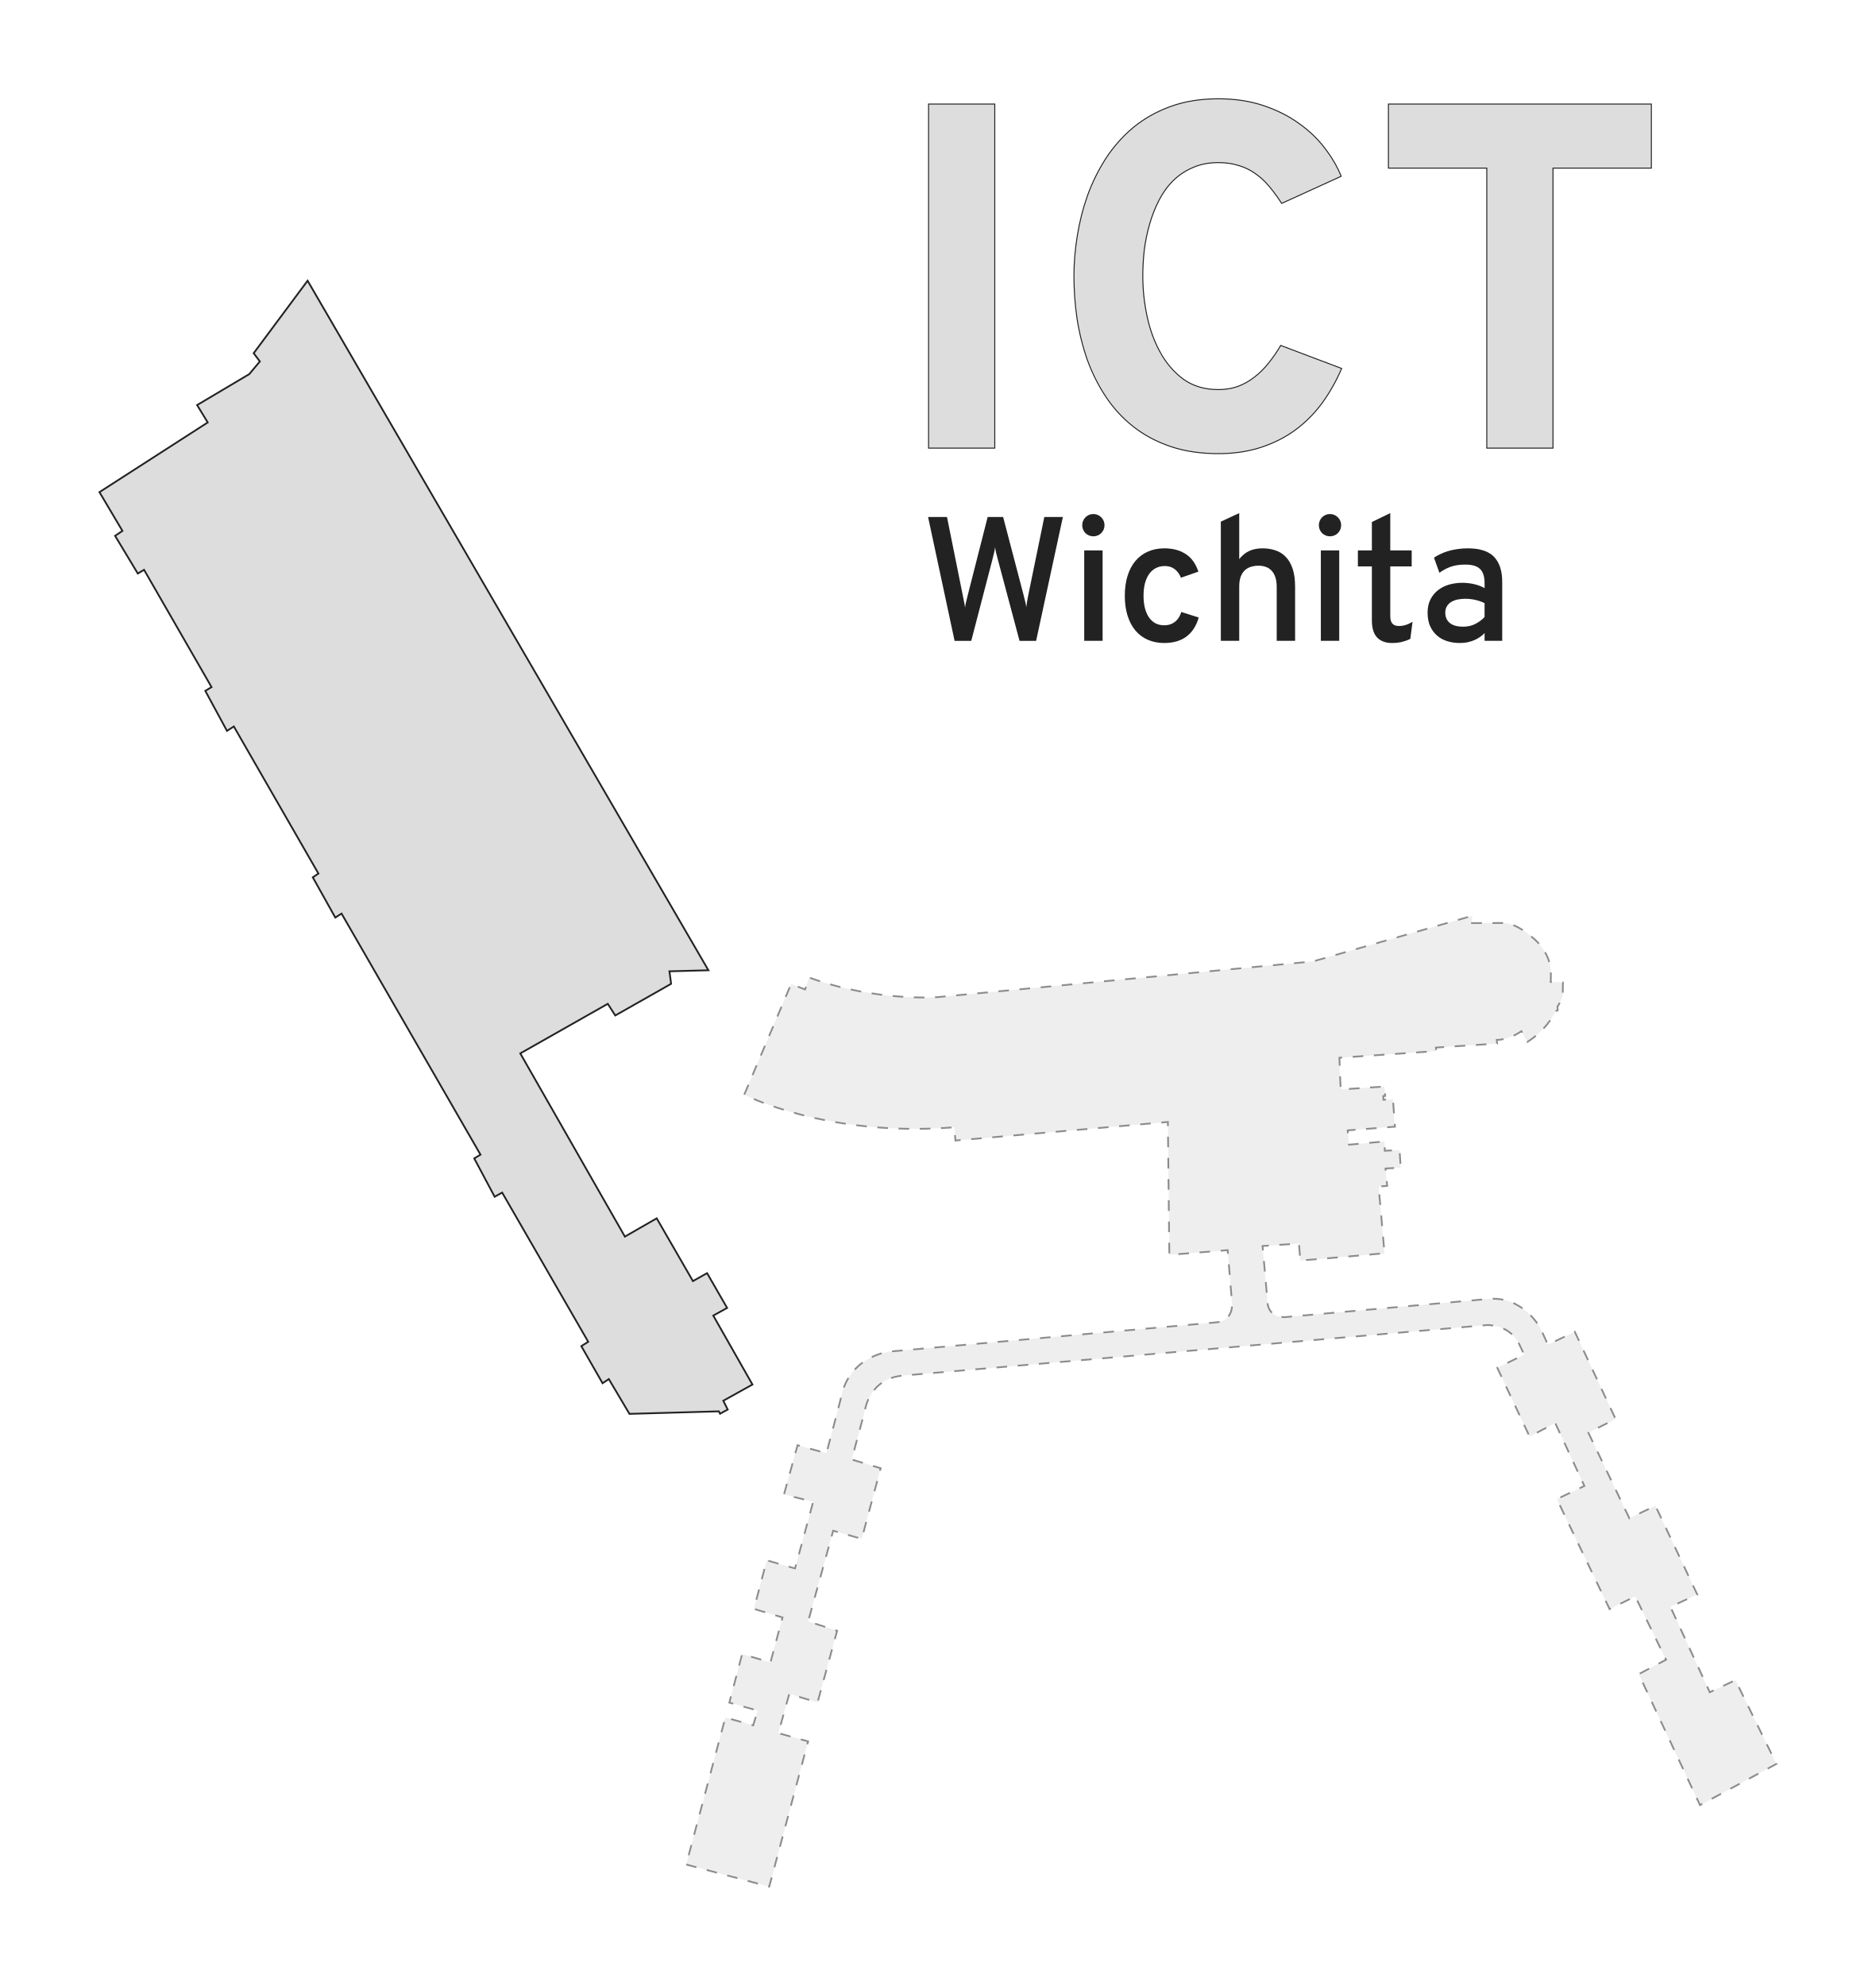
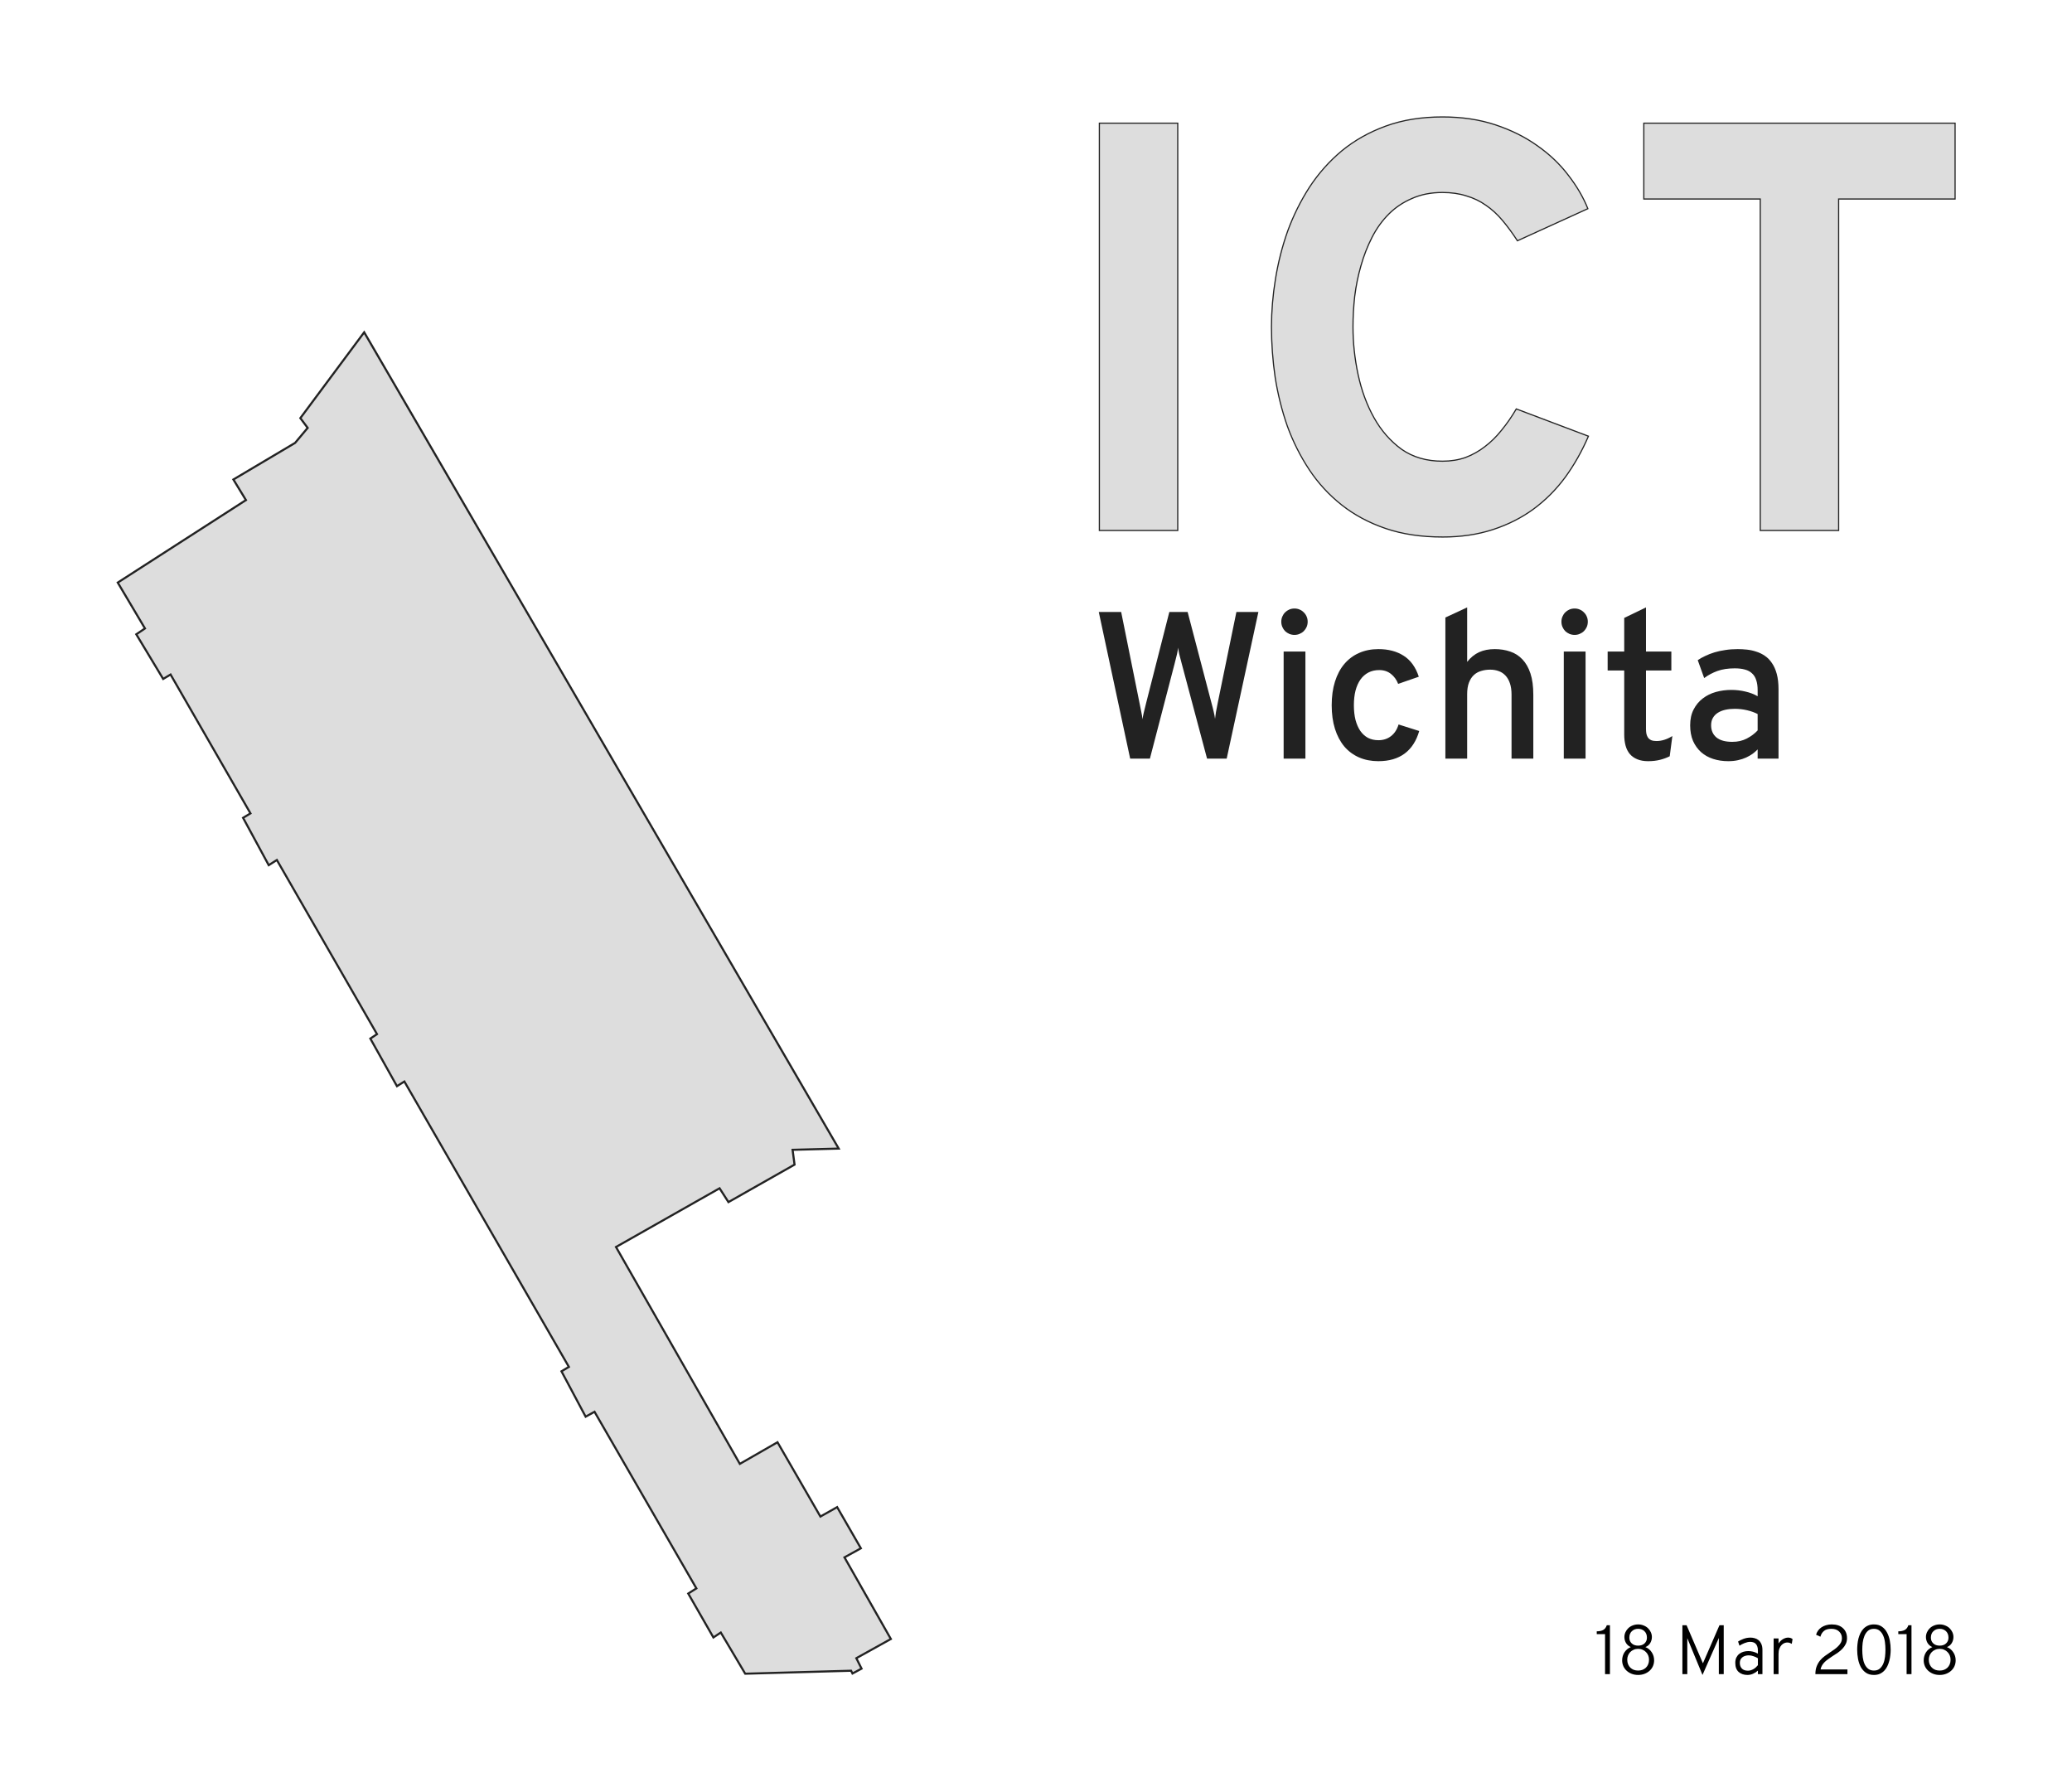
- <svg xmlns="http://www.w3.org/2000/svg" width="477.281" height="505.201" viewBox="0 0 477.281 505.201" id="svg2" version="1.1">
+ <svg xmlns="http://www.w3.org/2000/svg" width="445.281" height="384.927" viewBox="0 0 445.281 384.927" id="svg2" version="1.1">
  <defs id="defs4" />
-   <g id="layer2" transform="translate(-941.4027,-824.4689)" style="display:inline" />
  <g id="layer3" transform="translate(-532.2599,-704.6781)">
-     <g id="g4169" transform="matrix(0.29983,0,0,0.29983,539.7615,686.3617)">
-       <path id="path4148" d="m 966.393,1762.791 70.5,18.75 33,-123.25 -25.25,-7 9.25,-33.25 23.996,7.222 16.617,-60.811 -24.572,-7.955 21.213,-76.898 24.218,6.894 16.087,-59.927 -24.572,-7.425 11.137,-41.366 c 0,0 3.535,-27.931 33.234,-29.875 l 494.444,-42.78 c 0,0 18.031,-1.237 27.047,15.026 l 4.773,10.076 -22.804,11.137 27.4,58.336 21.744,-11.49 24.749,53.386 -23.334,11.137 44.724,93.338 21.744,-10.783 26.163,53.74 -23.158,12.198 51.972,111.192 64.877,-35.002 -34.825,-71.064 -21.744,10.253 -33.411,-72.478 22.804,-10.43 -35.532,-75.307 -22.097,10.607 -34.825,-72.655 23.158,-11.491 -34.648,-74.069 -22.804,10.96 -6.187,-13.612 c 0,0 -14.142,-27.4 -43.487,-25.279 l -172.18,15.38 c 0,0 -14.672,2.121 -16.175,-12.374 0.13,-1.936 -4.12,-47.811 -4.12,-47.811 l 30.875,-2.125 1.125,14.375 c 6.75,-0.25 71.5,-6.125 71.5,-6.125 l -5,-56.625 7.25,-0.5 -1.375,-14.75 12.875,-0.75 -1,-14.875 -12.5,0.5 -0.25,-7.875 -30.125,2.75 -1.125,-12.125 40.125,-3.125 -1.75,-23.375 -8,0.5 -0.217,-3.073 1.679,-0.177 -0.707,-7.955 -36.858,2.475 c -0.523,-0.895 -1.273,-26.895 -1.273,-26.895 l 82.125,-5.625 -0.25,-3 51.875,-3.375 -0.25,-3.125 c 0,0 9.625,0.375 20.875,-7.375 l 5,9.125 c 0,0 16,-9.25 24,-26.125 l 1.875,-0.75 -0.25,-3 c 0,0 3.5,-5.375 4.5,-9.875 l 0.125,-10.75 -10.375,-0.5 c 0.25,-1.375 0.125,-9.669 0.125,-9.669 0,0 -0.177,-16.263 -16.971,-29.168 0,0 -11.667,-10.43 -22.274,-11.137 l -27.631,0.099 0,-6.125 -134.875,38.625 -318,30.25 c 0,0 -51.946,4.326 -109.575,-16.534 l -3.535,10.076 -11.844,-4.596 -39.775,93.868 c 0,0 70.229,36.435 178.229,27.685 l 1,11.25 180.25,-15.75 1.25,112.75 49.5,-4 3.75,45.5 c 0,0 1.125,14.625 -13.375,15.75 l -276.875,24.75 c 0,0 -32,3 -40.75,35.25 0.25,0.75 -13.25,51 -13.25,51 l -24.5,-6.75 -11.5,41.75 24.75,6.25 -15.375,56.5 -24,-6.875 -10.875,41.25 24.25,7.25 -10.25,38.125 -24,-7.125 -10.875,41.25 24,6.75 -3.75,12.5 -23.625,-6.625 z" style="display:inline;fill:#dddddd;fill-opacity:0.498;fill-rule:evenodd;stroke:#222222;stroke-width:1.5;stroke-linecap:butt;stroke-linejoin:miter;stroke-miterlimit:4;stroke-dasharray:9, 9;stroke-dashoffset:0;stroke-opacity:0.498" transform="translate(-409.1429,-119.7908)" />
-       <path id="path4157" d="M 509.117,1260.637 585,1258.5 l 1,2 6.5,-3.5 -3.75,-7.5 24.75,-13.75 -33.25,-58.5 11.75,-6.5 -17,-29.5 -12,6.75 -30.75,-53.25 -27,15.5 -88.764,-155.437 74.246,-42.073 6.364,9.899 47.376,-26.87 -1.414,-10.607 33.057,-0.884 L 236,299.25 l -45.75,61.5 5.25,7 -9,10.75 -44.25,26.25 9,14.75 -91.875,59.125 19.5,32.875 -6.22,4.2 19.269,31.997 5.303,-3.182 57.276,99.525 -5.303,3.182 18.385,33.941 5.834,-3.712 71.771,124.804 -4.773,3.182 19.092,34.118 5.303,-3.359 117.91,204.531 -5.303,3.182 17.324,32.527 6.364,-3.536 73.009,126.572 -5.834,3.712 18.031,31.466 5.303,-3.535 z" style="fill:#dddddd;fill-opacity:1;fill-rule:evenodd;stroke:#222222;stroke-width:1.5;stroke-linecap:butt;stroke-linejoin:miter;stroke-miterlimit:4;stroke-dasharray:none;stroke-opacity:1" />
-     </g>
+     <path style="fill:#dddddd;fill-opacity:1;fill-rule:evenodd;stroke:#222222;stroke-width:0.45;stroke-linecap:butt;stroke-linejoin:miter;stroke-miterlimit:4;stroke-dasharray:none;stroke-opacity:1" d="m 692.41,1064.338 22.752,-0.641 0.3,0.6 1.949,-1.049 -1.124,-2.249 7.421,-4.123 -9.969,-17.54 3.523,-1.949 -5.097,-8.845 -3.598,2.024 -9.22,-15.966 -8.095,4.647 -26.614,-46.605 22.261,-12.615 1.908,2.968 14.205,-8.056 -0.424,-3.18 9.912,-0.265 -101.977,-175.409 -13.717,18.44 1.574,2.099 -2.698,3.223 -13.267,7.871 2.698,4.422 -27.547,17.727 5.847,9.857 -1.865,1.259 5.777,9.594 1.59,-0.954 17.173,29.841 -1.59,0.954 5.512,10.177 1.749,-1.113 21.519,37.42 -1.431,0.954 5.724,10.23 1.59,-1.007 35.353,61.324 -1.59,0.954 5.194,9.753 1.908,-1.06 21.89,37.95 -1.749,1.113 5.406,9.434 1.59,-1.06 z" id="path4157" />
  </g>
  <g id="layer4" transform="translate(-498.5609,-431.3347)">
    <text xml:space="preserve" style="font-style:normal;font-variant:normal;font-weight:bold;font-stretch:normal;font-size:125px;line-height:110%;font-family:Overpass;-inkscape-font-specification:'Overpass Bold';text-align:center;letter-spacing:0px;word-spacing:0px;writing-mode:lr-tb;text-anchor:middle;fill:#000000;fill-opacity:1;stroke:none;stroke-width:1px;stroke-linecap:butt;stroke-linejoin:miter;stroke-opacity:1" x="956" y="182.018" id="text4160">
      <tspan id="tspan4162" x="956" y="182.018" />
    </text>
    <text xml:space="preserve" style="font-style:normal;font-variant:normal;font-weight:normal;font-stretch:normal;font-size:125px;line-height:110%;font-family:Overpass;-inkscape-font-specification:'Overpass, Normal';text-align:center;letter-spacing:0px;word-spacing:0px;writing-mode:lr-tb;text-anchor:middle;fill:#000000;fill-opacity:1;stroke:none;stroke-width:1px;stroke-linecap:butt;stroke-linejoin:miter;stroke-opacity:1" x="960" y="248.018" id="text4164">
      <tspan id="tspan4166" x="960" y="248.018" />
    </text>
    <g style="font-style:normal;font-variant:normal;font-weight:bold;font-stretch:normal;font-size:125px;line-height:110%;font-family:Overpass;-inkscape-font-specification:'Overpass, Bold';text-align:center;letter-spacing:0px;word-spacing:0px;writing-mode:lr-tb;text-anchor:middle;fill:#dddddd;fill-opacity:1;stroke:#222222;stroke-width:0.25;stroke-linecap:butt;stroke-linejoin:miter;stroke-miterlimit:4;stroke-dasharray:none;stroke-opacity:1" id="text4173">
-       <path d="m 734.818,545.327 0,-87.524 16.846,0 0,87.524 -16.846,0 z" style="" id="path3362" />
-       <path d="m 808.549,546.731 q -6.836,0 -12.207,-1.831 -5.371,-1.831 -9.46,-5.066 -4.089,-3.235 -6.958,-7.568 -2.869,-4.333 -4.7,-9.338 -1.77,-5.066 -2.625,-10.498 -0.793,-5.432 -0.793,-10.864 0,-5.005 0.854,-10.254 0.854,-5.31 2.625,-10.315 1.831,-5.005 4.7,-9.46 2.93,-4.456 6.958,-7.812 4.089,-3.357 9.46,-5.31 5.371,-1.953 12.146,-1.953 6.287,0 11.414,1.709 5.127,1.709 9.033,4.517 3.906,2.747 6.592,6.287 2.747,3.54 4.211,7.202 l -15.137,6.897 q -1.587,-2.441 -3.235,-4.395 -1.648,-1.953 -3.54,-3.235 -1.892,-1.343 -4.211,-2.014 -2.258,-0.732 -5.127,-0.732 -3.662,0 -6.531,1.282 -2.869,1.221 -5.005,3.357 -2.136,2.136 -3.601,5.005 -1.465,2.869 -2.38,6.104 -0.916,3.174 -1.343,6.592 -0.366,3.357 -0.366,6.531 0,5.127 1.099,10.254 1.099,5.127 3.418,9.277 2.319,4.15 5.92,6.775 3.662,2.563 8.789,2.563 2.686,0 4.944,-0.793 2.258,-0.854 4.15,-2.319 1.953,-1.465 3.601,-3.54 1.709,-2.075 3.174,-4.578 l 15.503,5.859 q -2.075,4.822 -5.005,8.85 -2.93,3.967 -6.836,6.836 -3.845,2.808 -8.728,4.395 -4.883,1.587 -10.803,1.587 z" style="" id="path3364" />
-       <path d="m 893.693,474.099 0,71.228 -16.846,0 0,-71.228 -25.024,0 0,-16.296 66.895,0 0,16.296 -25.024,0 z" style="" id="path3366" />
+       <path d="m 734.818,545.327 0,-87.524 16.846,0 0,87.524 -16.846,0 z" id="path3362" />
+       <path d="m 808.549,546.731 q -6.836,0 -12.207,-1.831 -5.371,-1.831 -9.46,-5.066 -4.089,-3.235 -6.958,-7.568 -2.869,-4.333 -4.7,-9.338 -1.77,-5.066 -2.625,-10.498 -0.793,-5.432 -0.793,-10.864 0,-5.005 0.854,-10.254 0.854,-5.31 2.625,-10.315 1.831,-5.005 4.7,-9.46 2.93,-4.456 6.958,-7.812 4.089,-3.357 9.46,-5.31 5.371,-1.953 12.146,-1.953 6.287,0 11.414,1.709 5.127,1.709 9.033,4.517 3.906,2.747 6.592,6.287 2.747,3.54 4.211,7.202 l -15.137,6.897 q -1.587,-2.441 -3.235,-4.395 -1.648,-1.953 -3.54,-3.235 -1.892,-1.343 -4.211,-2.014 -2.258,-0.732 -5.127,-0.732 -3.662,0 -6.531,1.282 -2.869,1.221 -5.005,3.357 -2.136,2.136 -3.601,5.005 -1.465,2.869 -2.38,6.104 -0.916,3.174 -1.343,6.592 -0.366,3.357 -0.366,6.531 0,5.127 1.099,10.254 1.099,5.127 3.418,9.277 2.319,4.15 5.92,6.775 3.662,2.563 8.789,2.563 2.686,0 4.944,-0.793 2.258,-0.854 4.15,-2.319 1.953,-1.465 3.601,-3.54 1.709,-2.075 3.174,-4.578 l 15.503,5.859 q -2.075,4.822 -5.005,8.85 -2.93,3.967 -6.836,6.836 -3.845,2.808 -8.728,4.395 -4.883,1.587 -10.803,1.587 z" id="path3364" />
+       <path d="m 893.693,474.099 0,71.228 -16.846,0 0,-71.228 -25.024,0 0,-16.296 66.895,0 0,16.296 -25.024,0 z" id="path3366" />
    </g>
    <g style="font-style:normal;font-variant:normal;font-weight:normal;font-stretch:normal;font-size:45px;line-height:110%;font-family:Overpass;-inkscape-font-specification:'Overpass, Normal';text-align:center;letter-spacing:0px;word-spacing:0px;writing-mode:lr-tb;text-anchor:middle;fill:#222222;fill-opacity:1;stroke:none;stroke-width:1px;stroke-linecap:butt;stroke-linejoin:miter;stroke-opacity:1" id="text4177">
-       <path d="m 768.993,562.845 -6.812,31.509 -4.219,0 -5.449,-20.435 q -0.33,-1.252 -0.527,-2.021 -0.176,-0.791 -0.242,-1.384 -0.066,0.593 -0.242,1.384 -0.176,0.769 -0.505,2.021 l -5.317,20.435 -4.241,0 -6.746,-31.509 4.812,0 3.911,19.402 q 0.286,1.362 0.439,2.197 0.176,0.835 0.242,1.45 0.066,-0.615 0.264,-1.428 0.22,-0.835 0.549,-2.219 l 4.944,-19.402 3.933,0 5.076,19.358 q 0.374,1.362 0.549,2.175 0.198,0.813 0.264,1.428 0.066,-0.615 0.198,-1.45 0.154,-0.835 0.417,-2.153 l 3.977,-19.358 4.724,0 z" style="" id="path3347" />
-       <path d="m 774.42,594.353 0,-23.005 4.68,0 0,23.005 -4.68,0 z m 2.329,-26.587 q -0.593,0 -1.121,-0.22 -0.505,-0.22 -0.901,-0.593 -0.374,-0.396 -0.593,-0.901 -0.22,-0.527 -0.22,-1.121 0,-0.593 0.22,-1.099 0.22,-0.527 0.593,-0.901 0.396,-0.396 0.901,-0.615 0.527,-0.22 1.121,-0.22 0.593,0 1.099,0.22 0.527,0.22 0.901,0.615 0.396,0.374 0.615,0.901 0.22,0.505 0.22,1.099 0,0.593 -0.22,1.121 -0.22,0.505 -0.615,0.901 -0.374,0.374 -0.901,0.593 -0.505,0.22 -1.099,0.22 z" style="" id="path3349" />
-       <path d="m 794.789,594.903 q -2.307,0 -4.175,-0.813 -1.846,-0.813 -3.164,-2.351 -1.296,-1.56 -2,-3.779 -0.703,-2.241 -0.703,-5.076 0,-2.834 0.703,-5.076 0.703,-2.241 2,-3.779 1.318,-1.56 3.164,-2.373 1.868,-0.835 4.175,-0.835 3.208,0 5.427,1.428 2.241,1.428 3.252,4.504 l -4.438,1.538 q -0.505,-1.318 -1.538,-2.131 -1.033,-0.835 -2.527,-0.835 -1.318,0 -2.329,0.527 -1.011,0.527 -1.714,1.516 -0.681,0.967 -1.055,2.373 -0.352,1.384 -0.352,3.142 0,1.758 0.352,3.164 0.374,1.384 1.033,2.351 0.681,0.967 1.648,1.494 0.989,0.505 2.241,0.505 1.582,0 2.703,-0.879 1.143,-0.879 1.626,-2.505 l 4.438,1.406 q -0.923,3.208 -3.142,4.856 -2.197,1.626 -5.625,1.626 z" style="" id="path3351" />
-       <path d="m 823.397,594.353 0,-13.733 q 0,-1.45 -0.352,-2.461 -0.352,-1.033 -0.967,-1.67 -0.615,-0.659 -1.45,-0.945 -0.835,-0.308 -1.824,-0.308 -1.055,0 -1.956,0.286 -0.901,0.264 -1.56,0.879 -0.659,0.615 -1.055,1.648 -0.374,1.011 -0.374,2.483 l 0,13.821 -4.68,0 0,-30.322 4.68,-2.175 0,11.711 q 1.121,-1.428 2.571,-2.087 1.45,-0.659 3.362,-0.659 1.802,0 3.318,0.527 1.516,0.505 2.615,1.67 1.121,1.165 1.736,3.032 0.615,1.868 0.615,4.57 l 0,13.733 -4.68,0 z" style="" id="path3353" />
-       <path d="m 834.625,594.353 0,-23.005 4.68,0 0,23.005 -4.68,0 z m 2.329,-26.587 q -0.593,0 -1.121,-0.22 -0.505,-0.22 -0.901,-0.593 -0.374,-0.396 -0.593,-0.901 -0.22,-0.527 -0.22,-1.121 0,-0.593 0.22,-1.099 0.22,-0.527 0.593,-0.901 0.396,-0.396 0.901,-0.615 0.527,-0.22 1.121,-0.22 0.593,0 1.099,0.22 0.527,0.22 0.901,0.615 0.396,0.374 0.615,0.901 0.22,0.505 0.22,1.099 0,0.593 -0.22,1.121 -0.22,0.505 -0.615,0.901 -0.374,0.374 -0.901,0.593 -0.505,0.22 -1.099,0.22 z" style="" id="path3355" />
-       <path d="m 852.753,594.903 q -1.362,0 -2.351,-0.417 -0.967,-0.396 -1.604,-1.143 -0.615,-0.747 -0.901,-1.802 -0.286,-1.077 -0.286,-2.373 l 0,-13.755 -3.56,0 0,-4.065 3.56,0 0,-7.229 4.68,-2.263 0,9.492 5.449,0 0,4.065 -5.449,0 0,12.546 q 0,0.571 0.088,1.055 0.11,0.483 0.352,0.835 0.264,0.352 0.703,0.549 0.439,0.176 1.121,0.176 1.67,0 3.406,-1.077 l -0.571,4.351 q -0.967,0.483 -2.109,0.769 -1.143,0.286 -2.527,0.286 z" style="" id="path3357" />
-       <path d="m 880.768,594.353 -4.482,0 0,-1.978 q -0.439,0.461 -1.055,0.923 -0.615,0.439 -1.406,0.813 -0.769,0.352 -1.736,0.571 -0.967,0.22 -2.109,0.22 -1.758,0 -3.252,-0.483 -1.494,-0.483 -2.593,-1.45 -1.099,-0.989 -1.736,-2.417 -0.615,-1.45 -0.615,-3.362 0,-1.978 0.747,-3.406 0.747,-1.45 1.978,-2.373 1.23,-0.945 2.812,-1.384 1.604,-0.439 3.296,-0.439 1.582,0 3.032,0.352 1.472,0.33 2.637,1.011 l 0,-1.274 q 0,-1.296 -0.308,-2.197 -0.286,-0.901 -0.901,-1.45 -0.593,-0.571 -1.516,-0.813 -0.923,-0.264 -2.197,-0.264 -2.153,0 -3.735,0.571 -1.56,0.571 -2.834,1.516 l -1.384,-3.845 q 0.703,-0.483 1.604,-0.901 0.901,-0.439 1.978,-0.769 1.077,-0.33 2.329,-0.505 1.252,-0.198 2.681,-0.198 0.967,0 2,0.11 1.033,0.11 2,0.439 0.989,0.308 1.846,0.901 0.879,0.593 1.516,1.56 0.659,0.945 1.033,2.329 0.374,1.384 0.374,3.296 l 0,14.897 z m -9.932,-3.604 q 1.78,0 3.142,-0.725 1.384,-0.725 2.307,-1.736 l 0,-3.516 q -0.967,-0.505 -2.263,-0.813 -1.296,-0.308 -2.659,-0.308 -1.055,0 -1.978,0.198 -0.923,0.198 -1.626,0.637 -0.681,0.417 -1.077,1.099 -0.396,0.659 -0.396,1.604 0,1.648 1.143,2.615 1.165,0.945 3.406,0.945 z" style="" id="path3359" />
+       <path d="m 768.993,562.845 -6.812,31.509 -4.219,0 -5.449,-20.435 q -0.33,-1.252 -0.527,-2.021 -0.176,-0.791 -0.242,-1.384 -0.066,0.593 -0.242,1.384 -0.176,0.769 -0.505,2.021 l -5.317,20.435 -4.241,0 -6.746,-31.509 4.812,0 3.911,19.402 q 0.286,1.362 0.439,2.197 0.176,0.835 0.242,1.45 0.066,-0.615 0.264,-1.428 0.22,-0.835 0.549,-2.219 l 4.944,-19.402 3.933,0 5.076,19.358 q 0.374,1.362 0.549,2.175 0.198,0.813 0.264,1.428 0.066,-0.615 0.198,-1.45 0.154,-0.835 0.417,-2.153 l 3.977,-19.358 4.724,0 z" id="path3347" />
+       <path d="m 774.42,594.353 0,-23.005 4.68,0 0,23.005 -4.68,0 z m 2.329,-26.587 q -0.593,0 -1.121,-0.22 -0.505,-0.22 -0.901,-0.593 -0.374,-0.396 -0.593,-0.901 -0.22,-0.527 -0.22,-1.121 0,-0.593 0.22,-1.099 0.22,-0.527 0.593,-0.901 0.396,-0.396 0.901,-0.615 0.527,-0.22 1.121,-0.22 0.593,0 1.099,0.22 0.527,0.22 0.901,0.615 0.396,0.374 0.615,0.901 0.22,0.505 0.22,1.099 0,0.593 -0.22,1.121 -0.22,0.505 -0.615,0.901 -0.374,0.374 -0.901,0.593 -0.505,0.22 -1.099,0.22 z" id="path3349" />
+       <path d="m 794.789,594.903 q -2.307,0 -4.175,-0.813 -1.846,-0.813 -3.164,-2.351 -1.296,-1.56 -2,-3.779 -0.703,-2.241 -0.703,-5.076 0,-2.834 0.703,-5.076 0.703,-2.241 2,-3.779 1.318,-1.56 3.164,-2.373 1.868,-0.835 4.175,-0.835 3.208,0 5.427,1.428 2.241,1.428 3.252,4.504 l -4.438,1.538 q -0.505,-1.318 -1.538,-2.131 -1.033,-0.835 -2.527,-0.835 -1.318,0 -2.329,0.527 -1.011,0.527 -1.714,1.516 -0.681,0.967 -1.055,2.373 -0.352,1.384 -0.352,3.142 0,1.758 0.352,3.164 0.374,1.384 1.033,2.351 0.681,0.967 1.648,1.494 0.989,0.505 2.241,0.505 1.582,0 2.703,-0.879 1.143,-0.879 1.626,-2.505 l 4.438,1.406 q -0.923,3.208 -3.142,4.856 -2.197,1.626 -5.625,1.626 z" id="path3351" />
+       <path d="m 823.397,594.353 0,-13.733 q 0,-1.45 -0.352,-2.461 -0.352,-1.033 -0.967,-1.67 -0.615,-0.659 -1.45,-0.945 -0.835,-0.308 -1.824,-0.308 -1.055,0 -1.956,0.286 -0.901,0.264 -1.56,0.879 -0.659,0.615 -1.055,1.648 -0.374,1.011 -0.374,2.483 l 0,13.821 -4.68,0 0,-30.322 4.68,-2.175 0,11.711 q 1.121,-1.428 2.571,-2.087 1.45,-0.659 3.362,-0.659 1.802,0 3.318,0.527 1.516,0.505 2.615,1.67 1.121,1.165 1.736,3.032 0.615,1.868 0.615,4.57 l 0,13.733 -4.68,0 z" id="path3353" />
+       <path d="m 834.625,594.353 0,-23.005 4.68,0 0,23.005 -4.68,0 z m 2.329,-26.587 q -0.593,0 -1.121,-0.22 -0.505,-0.22 -0.901,-0.593 -0.374,-0.396 -0.593,-0.901 -0.22,-0.527 -0.22,-1.121 0,-0.593 0.22,-1.099 0.22,-0.527 0.593,-0.901 0.396,-0.396 0.901,-0.615 0.527,-0.22 1.121,-0.22 0.593,0 1.099,0.22 0.527,0.22 0.901,0.615 0.396,0.374 0.615,0.901 0.22,0.505 0.22,1.099 0,0.593 -0.22,1.121 -0.22,0.505 -0.615,0.901 -0.374,0.374 -0.901,0.593 -0.505,0.22 -1.099,0.22 z" id="path3355" />
+       <path d="m 852.753,594.903 q -1.362,0 -2.351,-0.417 -0.967,-0.396 -1.604,-1.143 -0.615,-0.747 -0.901,-1.802 -0.286,-1.077 -0.286,-2.373 l 0,-13.755 -3.56,0 0,-4.065 3.56,0 0,-7.229 4.68,-2.263 0,9.492 5.449,0 0,4.065 -5.449,0 0,12.546 q 0,0.571 0.088,1.055 0.11,0.483 0.352,0.835 0.264,0.352 0.703,0.549 0.439,0.176 1.121,0.176 1.67,0 3.406,-1.077 l -0.571,4.351 q -0.967,0.483 -2.109,0.769 -1.143,0.286 -2.527,0.286 z" id="path3357" />
+       <path d="m 880.768,594.353 -4.482,0 0,-1.978 q -0.439,0.461 -1.055,0.923 -0.615,0.439 -1.406,0.813 -0.769,0.352 -1.736,0.571 -0.967,0.22 -2.109,0.22 -1.758,0 -3.252,-0.483 -1.494,-0.483 -2.593,-1.45 -1.099,-0.989 -1.736,-2.417 -0.615,-1.45 -0.615,-3.362 0,-1.978 0.747,-3.406 0.747,-1.45 1.978,-2.373 1.23,-0.945 2.812,-1.384 1.604,-0.439 3.296,-0.439 1.582,0 3.032,0.352 1.472,0.33 2.637,1.011 l 0,-1.274 q 0,-1.296 -0.308,-2.197 -0.286,-0.901 -0.901,-1.45 -0.593,-0.571 -1.516,-0.813 -0.923,-0.264 -2.197,-0.264 -2.153,0 -3.735,0.571 -1.56,0.571 -2.834,1.516 l -1.384,-3.845 q 0.703,-0.483 1.604,-0.901 0.901,-0.439 1.978,-0.769 1.077,-0.33 2.329,-0.505 1.252,-0.198 2.681,-0.198 0.967,0 2,0.11 1.033,0.11 2,0.439 0.989,0.308 1.846,0.901 0.879,0.593 1.516,1.56 0.659,0.945 1.033,2.329 0.374,1.384 0.374,3.296 l 0,14.897 z m -9.932,-3.604 q 1.78,0 3.142,-0.725 1.384,-0.725 2.307,-1.736 l 0,-3.516 q -0.967,-0.505 -2.263,-0.813 -1.296,-0.308 -2.659,-0.308 -1.055,0 -1.978,0.198 -0.923,0.198 -1.626,0.637 -0.681,0.417 -1.077,1.099 -0.396,0.659 -0.396,1.604 0,1.648 1.143,2.615 1.165,0.945 3.406,0.945 z" id="path3359" />
+     </g>
+   </g>
+   <g id="layer1">
+     <g style="font-style:normal;font-variant:normal;font-weight:300;font-stretch:normal;font-size:15px;line-height:125%;font-family:Overpass;-inkscape-font-specification:'Overpass, Light';text-align:start;letter-spacing:0px;word-spacing:0px;writing-mode:lr-tb;text-anchor:start;fill:#000000;fill-opacity:1;stroke:none;stroke-width:1px;stroke-linecap:butt;stroke-linejoin:miter;stroke-opacity:1" id="text4159">
+       <path d="m 344.932,359.747 0,-8.595 -1.785,0 0,-0.6 q 0.795,0 1.35,-0.27 0.555,-0.285 0.81,-1.035 l 0.675,0 0,10.5 -1.05,0 z" style="" id="path4164" />
+       <path d="m 352.042,358.982 q 0.495,0 0.915,-0.15 0.435,-0.165 0.75,-0.465 0.315,-0.3 0.495,-0.735 0.18,-0.435 0.18,-0.99 0,-0.465 -0.165,-0.885 -0.165,-0.42 -0.48,-0.735 -0.3,-0.33 -0.735,-0.51 -0.435,-0.195 -0.96,-0.195 -0.525,0 -0.96,0.195 -0.435,0.18 -0.75,0.51 -0.3,0.315 -0.465,0.735 -0.165,0.42 -0.165,0.885 0,0.555 0.18,0.99 0.18,0.435 0.495,0.735 0.315,0.3 0.735,0.465 0.435,0.15 0.93,0.15 z m 0,-9.915 q 0.63,0 1.17,0.225 0.555,0.21 0.945,0.585 0.39,0.375 0.615,0.87 0.225,0.495 0.225,1.035 0,0.675 -0.345,1.275 -0.33,0.585 -1.05,0.885 0.84,0.315 1.35,1.095 0.525,0.765 0.525,1.755 0,0.66 -0.255,1.245 -0.255,0.57 -0.72,0.99 -0.465,0.42 -1.095,0.66 -0.63,0.24 -1.365,0.24 -0.75,0 -1.38,-0.24 -0.615,-0.24 -1.08,-0.66 -0.465,-0.42 -0.72,-0.99 -0.255,-0.585 -0.255,-1.245 0,-0.495 0.135,-0.945 0.135,-0.45 0.375,-0.81 0.255,-0.375 0.6,-0.66 0.345,-0.285 0.75,-0.435 -0.675,-0.3 -1.035,-0.885 -0.345,-0.6 -0.345,-1.275 0,-0.54 0.225,-1.035 0.225,-0.495 0.615,-0.87 0.39,-0.375 0.93,-0.585 0.555,-0.225 1.185,-0.225 z m 0,4.56 q 0.87,0 1.38,-0.48 0.51,-0.48 0.51,-1.23 0,-0.885 -0.54,-1.395 -0.54,-0.51 -1.35,-0.51 -0.81,0 -1.35,0.51 -0.54,0.51 -0.54,1.395 0,0.75 0.51,1.23 0.51,0.48 1.38,0.48 z" style="" id="path4166" />
+       <path d="m 369.384,359.747 0,-7.77 -3.51,7.95 -3.27,-7.905 0,7.725 -1.05,0 0,-10.5 0.9,0 3.51,8.175 3.555,-8.175 0.915,0 0,10.5 -1.05,0 z" style="" id="path4168" />
+       <path d="m 377.78,359.747 0,-0.75 q -0.465,0.42 -1.05,0.675 -0.57,0.255 -1.2,0.255 -1.155,0 -1.89,-0.645 -0.72,-0.66 -0.72,-1.95 0,-0.66 0.225,-1.14 0.24,-0.48 0.615,-0.78 0.39,-0.315 0.9,-0.465 0.51,-0.15 1.05,-0.15 0.48,0 0.99,0.12 0.51,0.12 1.08,0.42 l 0,-0.645 q 0,-0.585 -0.15,-0.945 -0.135,-0.36 -0.375,-0.57 -0.225,-0.21 -0.54,-0.285 -0.3,-0.075 -0.615,-0.075 -0.285,0 -0.6,0.075 -0.315,0.075 -0.615,0.195 -0.3,0.12 -0.585,0.27 -0.27,0.135 -0.48,0.285 l -0.3,-0.9 q 0.465,-0.3 1.17,-0.57 0.72,-0.27 1.515,-0.27 0.405,0 0.855,0.12 0.45,0.105 0.825,0.405 0.375,0.285 0.615,0.81 0.255,0.51 0.255,1.32 l 0,5.19 -0.975,0 z m -2.145,-0.735 q 0.345,0 0.66,-0.105 0.315,-0.105 0.585,-0.27 0.27,-0.165 0.495,-0.375 0.225,-0.225 0.405,-0.435 l 0,-1.485 q -0.375,-0.255 -0.93,-0.435 -0.54,-0.195 -1.035,-0.195 -0.39,0 -0.735,0.105 -0.345,0.09 -0.615,0.3 -0.255,0.195 -0.42,0.495 -0.15,0.3 -0.15,0.72 0,0.765 0.45,1.23 0.45,0.45 1.29,0.45 z" style="" id="path4170" />
+       <path d="m 381.163,359.747 0,-7.665 1.05,0 0,1.08 q 0.42,-0.63 0.975,-0.945 0.555,-0.315 1.08,-0.315 0.57,0 0.96,0.315 l -0.165,1.02 q -0.15,-0.09 -0.39,-0.18 -0.225,-0.105 -0.6,-0.105 -0.255,0 -0.585,0.12 -0.315,0.12 -0.6,0.405 -0.285,0.285 -0.48,0.765 -0.195,0.465 -0.195,1.17 l 0,4.335 -1.05,0 z" style="" id="path4172" />
+       <path d="m 390.135,359.747 q 0,-0.99 0.285,-1.695 0.285,-0.72 0.735,-1.26 0.45,-0.54 1.02,-0.945 0.57,-0.405 1.14,-0.795 0.495,-0.33 0.945,-0.645 0.45,-0.33 0.795,-0.69 0.36,-0.36 0.57,-0.765 0.21,-0.42 0.21,-0.93 0,-0.855 -0.6,-1.425 -0.585,-0.585 -1.68,-0.585 -1.065,0 -1.605,0.48 -0.54,0.465 -0.735,1.215 l -0.93,-0.42 q 0.12,-0.465 0.405,-0.87 0.285,-0.405 0.72,-0.705 0.435,-0.3 0.99,-0.465 0.57,-0.18 1.245,-0.18 1.56,0 2.415,0.81 0.87,0.795 0.87,2.145 0,0.72 -0.285,1.275 -0.27,0.555 -0.72,1.02 -0.435,0.45 -0.99,0.84 -0.555,0.375 -1.125,0.735 -0.45,0.3 -0.87,0.6 -0.42,0.285 -0.78,0.63 -0.345,0.33 -0.585,0.735 -0.24,0.39 -0.33,0.885 l 5.775,0 0,1.005 -6.885,0 z" style="" id="path4174" />
+       <path d="m 402.715,359.927 q -1.035,0 -1.725,-0.48 -0.69,-0.48 -1.11,-1.245 -0.405,-0.78 -0.585,-1.74 -0.18,-0.975 -0.18,-1.965 0,-0.54 0.06,-1.155 0.06,-0.63 0.21,-1.23 0.165,-0.6 0.42,-1.155 0.27,-0.555 0.675,-0.975 0.405,-0.42 0.945,-0.66 0.555,-0.255 1.29,-0.255 1.035,0 1.725,0.495 0.69,0.48 1.095,1.26 0.42,0.78 0.6,1.755 0.18,0.96 0.18,1.92 0,0.555 -0.075,1.17 -0.06,0.615 -0.225,1.23 -0.15,0.6 -0.42,1.155 -0.255,0.54 -0.66,0.96 -0.405,0.42 -0.96,0.675 -0.54,0.24 -1.26,0.24 z m 0,-0.945 q 0.78,0 1.26,-0.42 0.495,-0.435 0.765,-1.095 0.27,-0.66 0.36,-1.455 0.09,-0.795 0.09,-1.515 0,-0.81 -0.105,-1.605 -0.105,-0.81 -0.39,-1.44 -0.285,-0.645 -0.765,-1.035 -0.48,-0.405 -1.215,-0.405 -0.795,0 -1.29,0.435 -0.48,0.435 -0.75,1.095 -0.27,0.66 -0.375,1.455 -0.09,0.78 -0.09,1.5 0,0.825 0.105,1.635 0.105,0.795 0.39,1.44 0.285,0.63 0.765,1.02 0.495,0.39 1.245,0.39 z" style="" id="path4176" />
+       <path d="m 409.737,359.747 0,-8.595 -1.785,0 0,-0.6 q 0.795,0 1.35,-0.27 0.555,-0.285 0.81,-1.035 l 0.675,0 0,10.5 -1.05,0 z" style="" id="path4178" />
+       <path d="m 416.846,358.982 q 0.495,0 0.915,-0.15 0.435,-0.165 0.75,-0.465 0.315,-0.3 0.495,-0.735 0.18,-0.435 0.18,-0.99 0,-0.465 -0.165,-0.885 -0.165,-0.42 -0.48,-0.735 -0.3,-0.33 -0.735,-0.51 -0.435,-0.195 -0.96,-0.195 -0.525,0 -0.96,0.195 -0.435,0.18 -0.75,0.51 -0.3,0.315 -0.465,0.735 -0.165,0.42 -0.165,0.885 0,0.555 0.18,0.99 0.18,0.435 0.495,0.735 0.315,0.3 0.735,0.465 0.435,0.15 0.93,0.15 z m 0,-9.915 q 0.63,0 1.17,0.225 0.555,0.21 0.945,0.585 0.39,0.375 0.615,0.87 0.225,0.495 0.225,1.035 0,0.675 -0.345,1.275 -0.33,0.585 -1.05,0.885 0.84,0.315 1.35,1.095 0.525,0.765 0.525,1.755 0,0.66 -0.255,1.245 -0.255,0.57 -0.72,0.99 -0.465,0.42 -1.095,0.66 -0.63,0.24 -1.365,0.24 -0.75,0 -1.38,-0.24 -0.615,-0.24 -1.08,-0.66 -0.465,-0.42 -0.72,-0.99 -0.255,-0.585 -0.255,-1.245 0,-0.495 0.135,-0.945 0.135,-0.45 0.375,-0.81 0.255,-0.375 0.6,-0.66 0.345,-0.285 0.75,-0.435 -0.675,-0.3 -1.035,-0.885 -0.345,-0.6 -0.345,-1.275 0,-0.54 0.225,-1.035 0.225,-0.495 0.615,-0.87 0.39,-0.375 0.93,-0.585 0.555,-0.225 1.185,-0.225 z m 0,4.56 q 0.87,0 1.38,-0.48 0.51,-0.48 0.51,-1.23 0,-0.885 -0.54,-1.395 -0.54,-0.51 -1.35,-0.51 -0.81,0 -1.35,0.51 -0.54,0.51 -0.54,1.395 0,0.75 0.51,1.23 0.51,0.48 1.38,0.48 z" style="" id="path4180" />
    </g>
  </g>
</svg>
